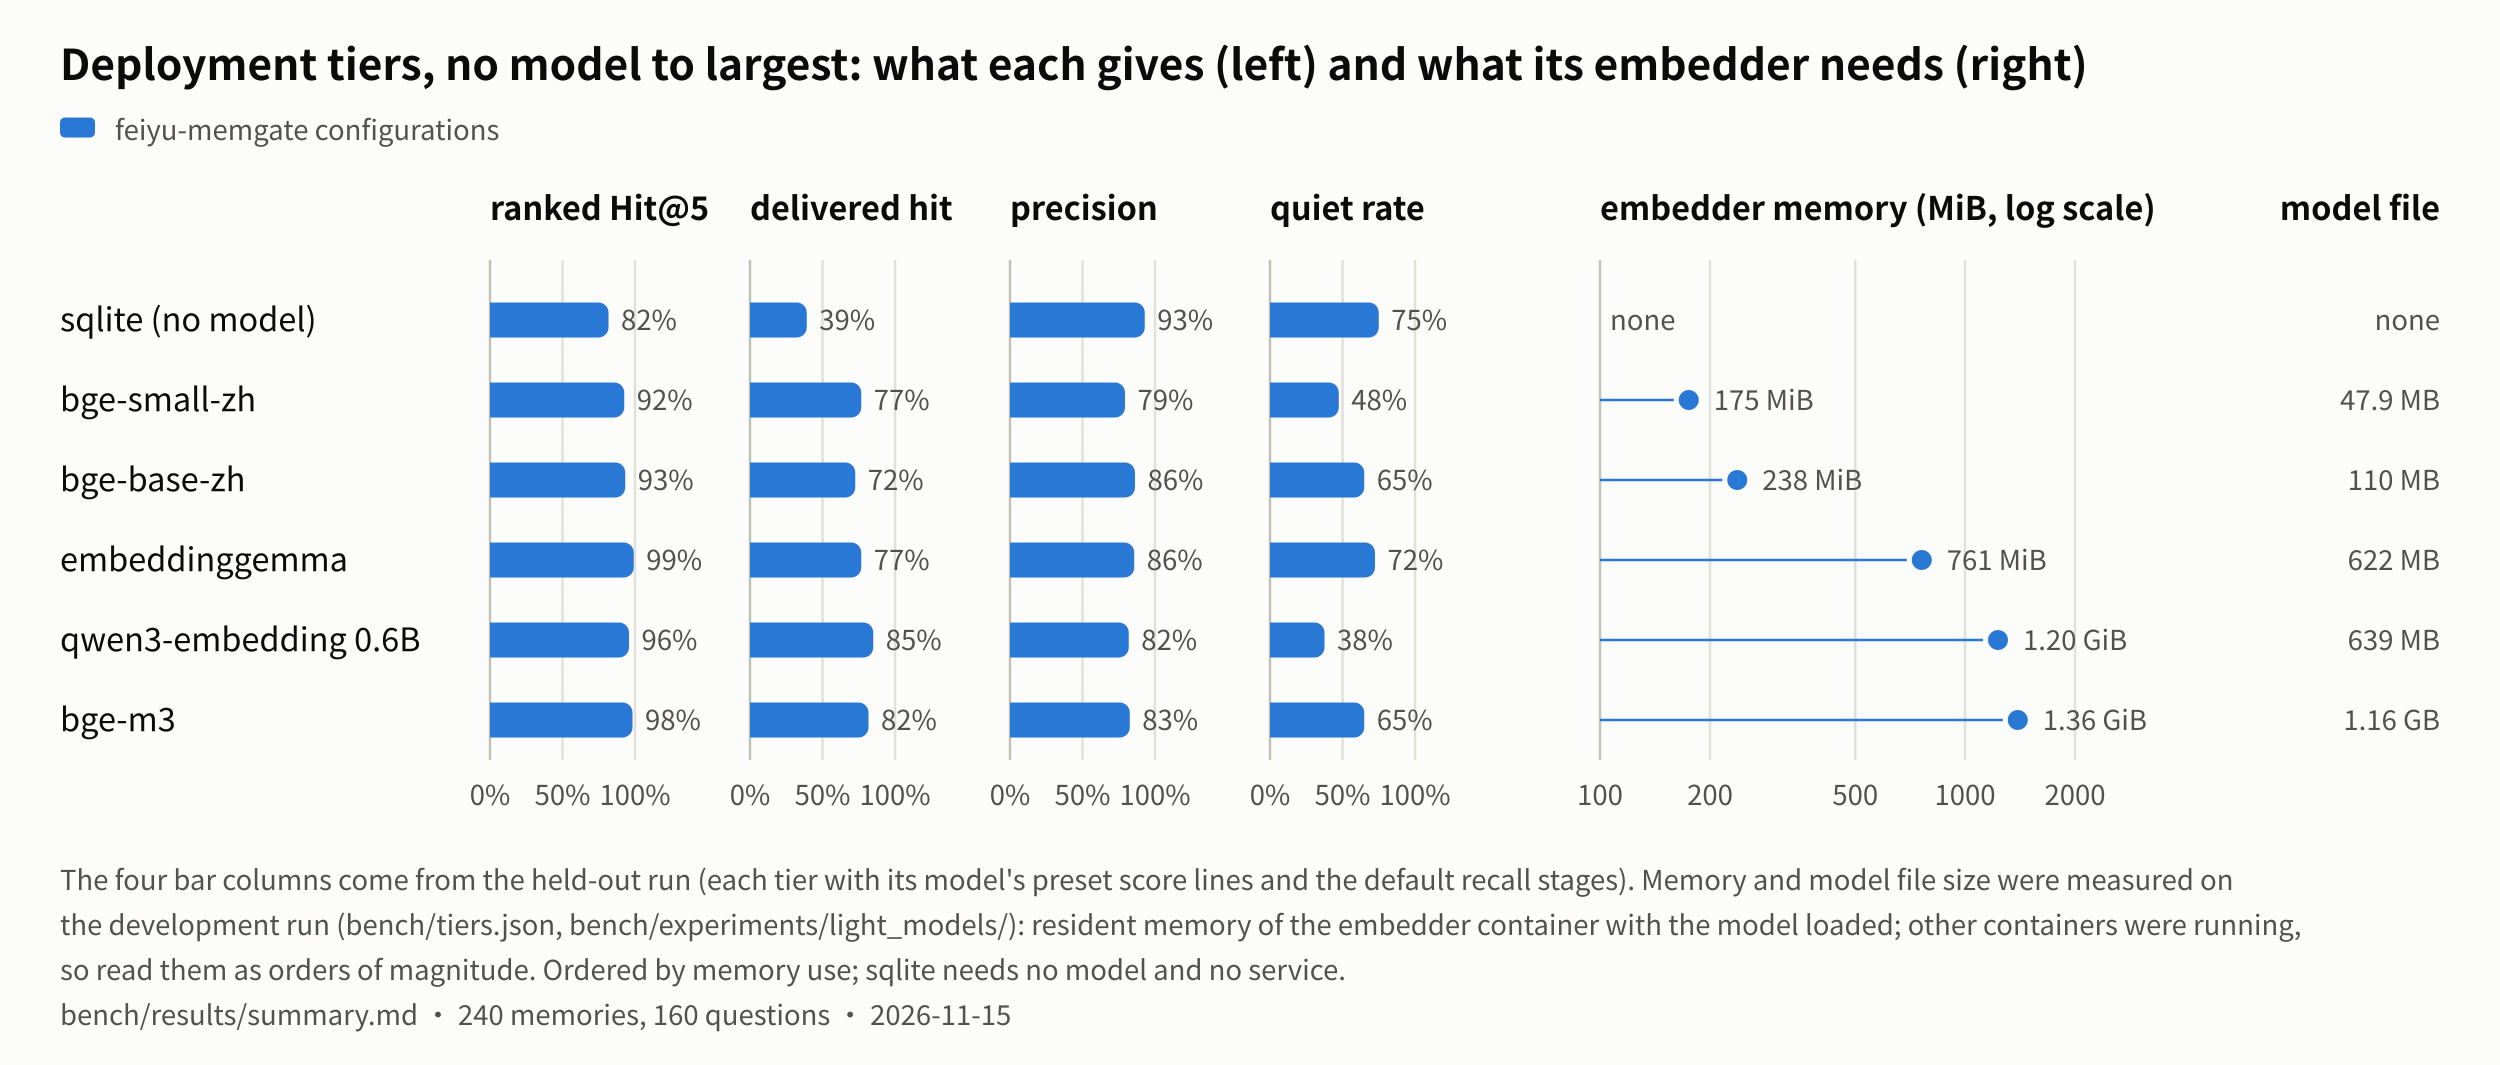
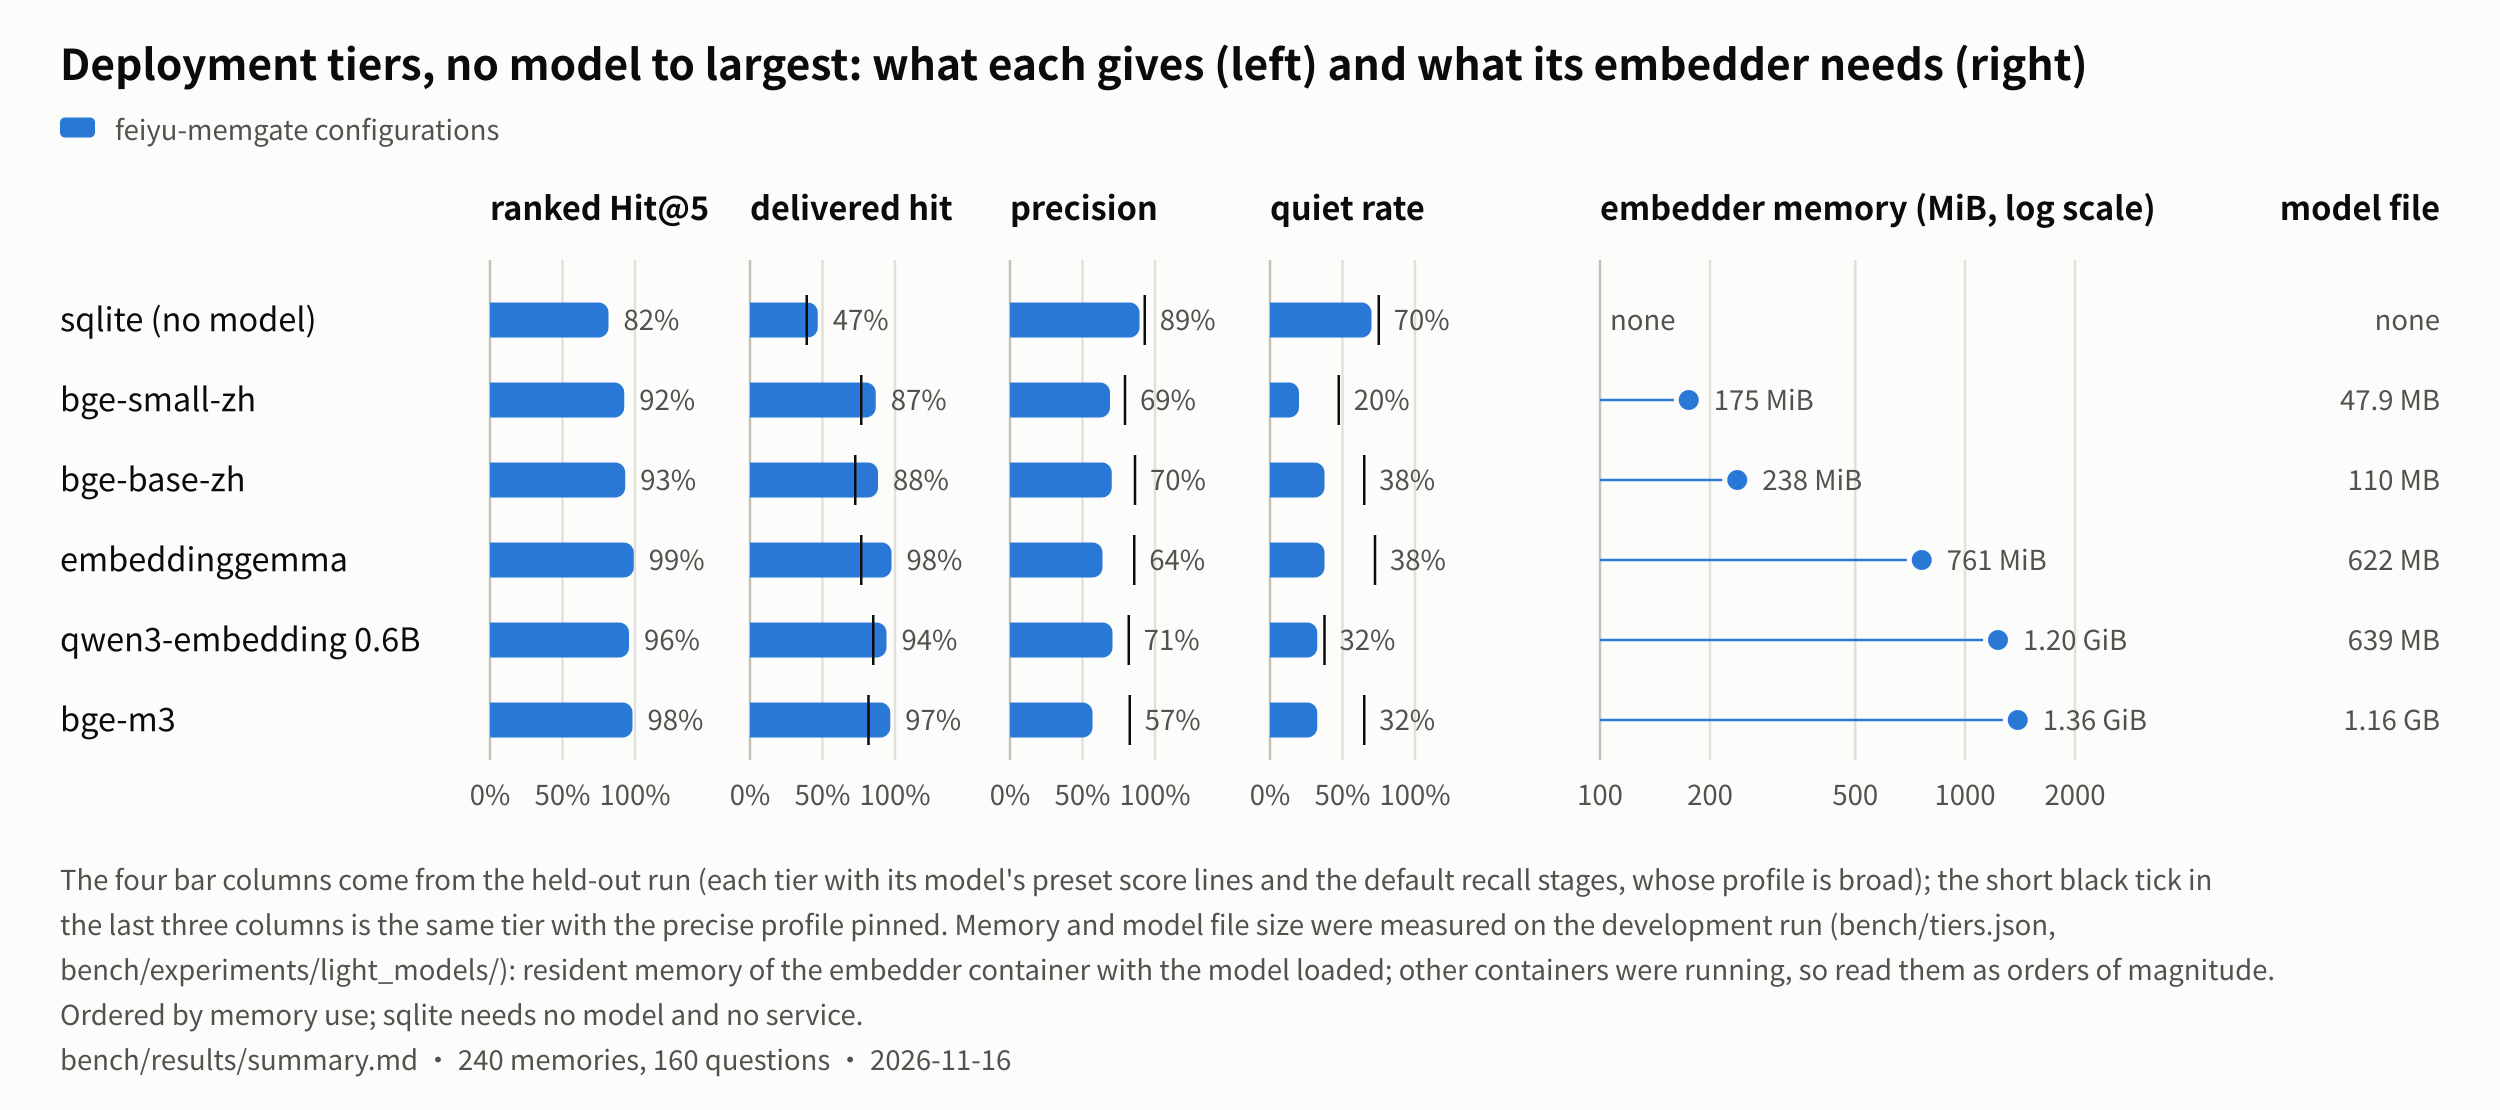
- <svg xmlns="http://www.w3.org/2000/svg" width="1000" height="426" viewBox="0 0 1000 426" role="img" lang="en">
+ <svg xmlns="http://www.w3.org/2000/svg" width="1000" height="444" viewBox="0 0 1000 444" role="img" lang="en">
  <style>text{font-family:-apple-system, "Segoe UI", "Microsoft YaHei", "PingFang SC", "Noto Sans CJK SC", "Helvetica Neue", Arial, sans-serif;fill:#52514e;font-size:13px}.t{font-size:17px;font-weight:600;fill:#0b0b0b}.l{font-size:13px;fill:#0b0b0b}.lb{font-size:13px;font-weight:600;fill:#0b0b0b}.s{font-size:11px;fill:#52514e}.grid{stroke:#e1e0d9;stroke-width:1;fill:none}.axis{stroke:#c3c2b7;stroke-width:1;fill:none}.tick{stroke:#0b0b0b;stroke-width:2;fill:none}.lead{stroke-width:1;fill:none}.fa{fill:#2a78d6}.fo{fill:#898781}.tint{fill:#898781;fill-opacity:0.35}</style>
-   <rect width="1000" height="426" fill="#fcfcfb" />
+   <rect width="1000" height="444" fill="#fcfcfb" />
  <text x="24.0" y="32.0" class="t">Deployment tiers, no model to largest: what each gives (left) and what its embedder needs (right)</text>
  <rect x="24.0" y="47.0" width="14" height="8" rx="2" class="fa" />
  <text x="46.0" y="56.0" class="s">feiyu-memgate configurations</text>
  <text x="196.0" y="88.0" class="lb">ranked Hit@5</text>
  <line x1="196.0" y1="104.0" x2="196.0" y2="304.0" class="axis" />
  <text x="196.0" y="322.0" class="s" text-anchor="middle">0%</text>
  <line x1="225.0" y1="104.0" x2="225.0" y2="304.0" class="grid" />
  <text x="225.0" y="322.0" class="s" text-anchor="middle">50%</text>
  <line x1="254.0" y1="104.0" x2="254.0" y2="304.0" class="grid" />
  <text x="254.0" y="322.0" class="s" text-anchor="middle">100%</text>
  <text x="300.0" y="88.0" class="lb">delivered hit</text>
  <line x1="300.0" y1="104.0" x2="300.0" y2="304.0" class="axis" />
  <text x="300.0" y="322.0" class="s" text-anchor="middle">0%</text>
  <line x1="329.0" y1="104.0" x2="329.0" y2="304.0" class="grid" />
  <text x="329.0" y="322.0" class="s" text-anchor="middle">50%</text>
  <line x1="358.0" y1="104.0" x2="358.0" y2="304.0" class="grid" />
  <text x="358.0" y="322.0" class="s" text-anchor="middle">100%</text>
  <text x="404.0" y="88.0" class="lb">precision</text>
  <line x1="404.0" y1="104.0" x2="404.0" y2="304.0" class="axis" />
  <text x="404.0" y="322.0" class="s" text-anchor="middle">0%</text>
  <line x1="433.0" y1="104.0" x2="433.0" y2="304.0" class="grid" />
  <text x="433.0" y="322.0" class="s" text-anchor="middle">50%</text>
  <line x1="462.0" y1="104.0" x2="462.0" y2="304.0" class="grid" />
  <text x="462.0" y="322.0" class="s" text-anchor="middle">100%</text>
  <text x="508.0" y="88.0" class="lb">quiet rate</text>
  <line x1="508.0" y1="104.0" x2="508.0" y2="304.0" class="axis" />
  <text x="508.0" y="322.0" class="s" text-anchor="middle">0%</text>
  <line x1="537.0" y1="104.0" x2="537.0" y2="304.0" class="grid" />
  <text x="537.0" y="322.0" class="s" text-anchor="middle">50%</text>
  <line x1="566.0" y1="104.0" x2="566.0" y2="304.0" class="grid" />
  <text x="566.0" y="322.0" class="s" text-anchor="middle">100%</text>
  <text x="640.0" y="88.0" class="lb">embedder memory (MiB, log scale)</text>
  <line x1="640.0" y1="104.0" x2="640.0" y2="304.0" class="axis" />
  <text x="640.0" y="322.0" class="s" text-anchor="middle">100</text>
  <line x1="684.0" y1="104.0" x2="684.0" y2="304.0" class="grid" />
  <text x="684.0" y="322.0" class="s" text-anchor="middle">200</text>
  <line x1="742.1" y1="104.0" x2="742.1" y2="304.0" class="grid" />
  <text x="742.1" y="322.0" class="s" text-anchor="middle">500</text>
  <line x1="786.0" y1="104.0" x2="786.0" y2="304.0" class="grid" />
  <text x="786.0" y="322.0" class="s" text-anchor="middle">1000</text>
  <line x1="830.0" y1="104.0" x2="830.0" y2="304.0" class="grid" />
  <text x="830.0" y="322.0" class="s" text-anchor="middle">2000</text>
  <text x="976.0" y="88.0" class="lb" text-anchor="end">model file</text>
  <text x="24.0" y="132.5" class="l">sqlite (no model)</text>
  <path d="M196.0,121.0 H239.4 A4.0,4.0 0 0 1 243.4,125.0 V131.0 A4.0,4.0 0 0 1 239.4,135.0 H196.0 Z" fill="#2a78d6" />
-   <text x="248.4" y="132.0" class="s">82%</text>
-   <path d="M300.0,121.0 H318.7 A4.0,4.0 0 0 1 322.7,125.0 V131.0 A4.0,4.0 0 0 1 318.7,135.0 H300.0 Z" fill="#2a78d6" />
-   <text x="327.7" y="132.0" class="s">39%</text>
-   <path d="M404.0,121.0 H453.9 A4.0,4.0 0 0 1 457.9,125.0 V131.0 A4.0,4.0 0 0 1 453.9,135.0 H404.0 Z" fill="#2a78d6" />
-   <text x="462.9" y="132.0" class="s">93%</text>
-   <path d="M508.0,121.0 H547.5 A4.0,4.0 0 0 1 551.5,125.0 V131.0 A4.0,4.0 0 0 1 547.5,135.0 H508.0 Z" fill="#2a78d6" />
-   <text x="556.5" y="132.0" class="s">75%</text>
+   <text x="249.4" y="132.0" class="s">82%</text>
+   <path d="M300.0,121.0 H323.1 A4.0,4.0 0 0 1 327.1,125.0 V131.0 A4.0,4.0 0 0 1 323.1,135.0 H300.0 Z" fill="#2a78d6" />
+   <line x1="322.7" y1="118.0" x2="322.7" y2="138.0" class="lead" stroke-width="2.5" stroke="#0b0b0b" />
+   <text x="333.1" y="132.0" class="s">47%</text>
+   <path d="M404.0,121.0 H451.8 A4.0,4.0 0 0 1 455.8,125.0 V131.0 A4.0,4.0 0 0 1 451.8,135.0 H404.0 Z" fill="#2a78d6" />
+   <line x1="457.9" y1="118.0" x2="457.9" y2="138.0" class="lead" stroke-width="2.5" stroke="#0b0b0b" />
+   <text x="463.9" y="132.0" class="s">89%</text>
+   <path d="M508.0,121.0 H544.6 A4.0,4.0 0 0 1 548.6,125.0 V131.0 A4.0,4.0 0 0 1 544.6,135.0 H508.0 Z" fill="#2a78d6" />
+   <line x1="551.5" y1="118.0" x2="551.5" y2="138.0" class="lead" stroke-width="2.5" stroke="#0b0b0b" />
+   <text x="557.5" y="132.0" class="s">70%</text>
  <text x="644.0" y="132.0" class="s">none</text>
  <text x="976.0" y="132.0" class="s" text-anchor="end">none</text>
  <text x="24.0" y="164.5" class="l">bge-small-zh</text>
  <path d="M196.0,153.0 H245.7 A4.0,4.0 0 0 1 249.7,157.0 V163.0 A4.0,4.0 0 0 1 245.7,167.0 H196.0 Z" fill="#2a78d6" />
-   <text x="254.7" y="164.0" class="s">92%</text>
-   <path d="M300.0,153.0 H340.5 A4.0,4.0 0 0 1 344.5,157.0 V163.0 A4.0,4.0 0 0 1 340.5,167.0 H300.0 Z" fill="#2a78d6" />
-   <text x="349.5" y="164.0" class="s">77%</text>
-   <path d="M404.0,153.0 H446.0 A4.0,4.0 0 0 1 450.0,157.0 V163.0 A4.0,4.0 0 0 1 446.0,167.0 H404.0 Z" fill="#2a78d6" />
-   <text x="455.0" y="164.0" class="s">79%</text>
-   <path d="M508.0,153.0 H531.5 A4.0,4.0 0 0 1 535.5,157.0 V163.0 A4.0,4.0 0 0 1 531.5,167.0 H508.0 Z" fill="#2a78d6" />
-   <text x="540.5" y="164.0" class="s">48%</text>
+   <text x="255.7" y="164.0" class="s">92%</text>
+   <path d="M300.0,153.0 H346.3 A4.0,4.0 0 0 1 350.3,157.0 V163.0 A4.0,4.0 0 0 1 346.3,167.0 H300.0 Z" fill="#2a78d6" />
+   <line x1="344.5" y1="150.0" x2="344.5" y2="170.0" class="lead" stroke-width="2.5" stroke="#0b0b0b" />
+   <text x="356.3" y="164.0" class="s">87%</text>
+   <path d="M404.0,153.0 H440.0 A4.0,4.0 0 0 1 444.0,157.0 V163.0 A4.0,4.0 0 0 1 440.0,167.0 H404.0 Z" fill="#2a78d6" />
+   <line x1="450.0" y1="150.0" x2="450.0" y2="170.0" class="lead" stroke-width="2.5" stroke="#0b0b0b" />
+   <text x="456.0" y="164.0" class="s">69%</text>
+   <path d="M508.0,153.0 H515.6 A4.0,4.0 0 0 1 519.6,157.0 V163.0 A4.0,4.0 0 0 1 515.6,167.0 H508.0 Z" fill="#2a78d6" />
+   <line x1="535.5" y1="150.0" x2="535.5" y2="170.0" class="lead" stroke-width="2.5" stroke="#0b0b0b" />
+   <text x="541.5" y="164.0" class="s">20%</text>
  <line x1="640.0" y1="160.0" x2="675.5" y2="160.0" class="lead" stroke="#2a78d6" />
  <circle cx="675.5" cy="160.0" r="5" fill="#2a78d6" stroke="#fcfcfb" stroke-width="2" />
  <text x="685.5" y="164.0" class="s">175 MiB</text>
  <text x="976.0" y="164.0" class="s" text-anchor="end">47.9 MB</text>
  <text x="24.0" y="196.5" class="l">bge-base-zh</text>
  <path d="M196.0,185.0 H246.1 A4.0,4.0 0 0 1 250.1,189.0 V195.0 A4.0,4.0 0 0 1 246.1,199.0 H196.0 Z" fill="#2a78d6" />
-   <text x="255.1" y="196.0" class="s">93%</text>
-   <path d="M300.0,185.0 H338.1 A4.0,4.0 0 0 1 342.1,189.0 V195.0 A4.0,4.0 0 0 1 338.1,199.0 H300.0 Z" fill="#2a78d6" />
-   <text x="347.1" y="196.0" class="s">72%</text>
-   <path d="M404.0,185.0 H450.0 A4.0,4.0 0 0 1 454.0,189.0 V195.0 A4.0,4.0 0 0 1 450.0,199.0 H404.0 Z" fill="#2a78d6" />
-   <text x="459.0" y="196.0" class="s">86%</text>
-   <path d="M508.0,185.0 H541.7 A4.0,4.0 0 0 1 545.7,189.0 V195.0 A4.0,4.0 0 0 1 541.7,199.0 H508.0 Z" fill="#2a78d6" />
-   <text x="550.7" y="196.0" class="s">65%</text>
+   <text x="256.1" y="196.0" class="s">93%</text>
+   <path d="M300.0,185.0 H347.2 A4.0,4.0 0 0 1 351.2,189.0 V195.0 A4.0,4.0 0 0 1 347.2,199.0 H300.0 Z" fill="#2a78d6" />
+   <line x1="342.1" y1="182.0" x2="342.1" y2="202.0" class="lead" stroke-width="2.5" stroke="#0b0b0b" />
+   <text x="357.2" y="196.0" class="s">88%</text>
+   <path d="M404.0,185.0 H440.7 A4.0,4.0 0 0 1 444.7,189.0 V195.0 A4.0,4.0 0 0 1 440.7,199.0 H404.0 Z" fill="#2a78d6" />
+   <line x1="454.0" y1="182.0" x2="454.0" y2="202.0" class="lead" stroke-width="2.5" stroke="#0b0b0b" />
+   <text x="460.0" y="196.0" class="s">70%</text>
+   <path d="M508.0,185.0 H525.8 A4.0,4.0 0 0 1 529.8,189.0 V195.0 A4.0,4.0 0 0 1 525.8,199.0 H508.0 Z" fill="#2a78d6" />
+   <line x1="545.7" y1="182.0" x2="545.7" y2="202.0" class="lead" stroke-width="2.5" stroke="#0b0b0b" />
+   <text x="551.7" y="196.0" class="s">38%</text>
  <line x1="640.0" y1="192.0" x2="694.9" y2="192.0" class="lead" stroke="#2a78d6" />
  <circle cx="694.9" cy="192.0" r="5" fill="#2a78d6" stroke="#fcfcfb" stroke-width="2" />
  <text x="704.9" y="196.0" class="s">238 MiB</text>
  <text x="976.0" y="196.0" class="s" text-anchor="end">110 MB</text>
  <text x="24.0" y="228.5" class="l">embeddinggemma</text>
  <path d="M196.0,217.0 H249.5 A4.0,4.0 0 0 1 253.5,221.0 V227.0 A4.0,4.0 0 0 1 249.5,231.0 H196.0 Z" fill="#2a78d6" />
-   <text x="258.5" y="228.0" class="s">99%</text>
-   <path d="M300.0,217.0 H340.5 A4.0,4.0 0 0 1 344.5,221.0 V227.0 A4.0,4.0 0 0 1 340.5,231.0 H300.0 Z" fill="#2a78d6" />
-   <text x="349.5" y="228.0" class="s">77%</text>
-   <path d="M404.0,217.0 H449.7 A4.0,4.0 0 0 1 453.7,221.0 V227.0 A4.0,4.0 0 0 1 449.7,231.0 H404.0 Z" fill="#2a78d6" />
-   <text x="458.7" y="228.0" class="s">86%</text>
-   <path d="M508.0,217.0 H546.0 A4.0,4.0 0 0 1 550.0,221.0 V227.0 A4.0,4.0 0 0 1 546.0,231.0 H508.0 Z" fill="#2a78d6" />
-   <text x="555.0" y="228.0" class="s">72%</text>
+   <text x="259.5" y="228.0" class="s">99%</text>
+   <path d="M300.0,217.0 H352.6 A4.0,4.0 0 0 1 356.6,221.0 V227.0 A4.0,4.0 0 0 1 352.6,231.0 H300.0 Z" fill="#2a78d6" />
+   <line x1="344.5" y1="214.0" x2="344.5" y2="234.0" class="lead" stroke-width="2.5" stroke="#0b0b0b" />
+   <text x="362.6" y="228.0" class="s">98%</text>
+   <path d="M404.0,217.0 H437.0 A4.0,4.0 0 0 1 441.0,221.0 V227.0 A4.0,4.0 0 0 1 437.0,231.0 H404.0 Z" fill="#2a78d6" />
+   <line x1="453.7" y1="214.0" x2="453.7" y2="234.0" class="lead" stroke-width="2.5" stroke="#0b0b0b" />
+   <text x="459.7" y="228.0" class="s">64%</text>
+   <path d="M508.0,217.0 H525.8 A4.0,4.0 0 0 1 529.8,221.0 V227.0 A4.0,4.0 0 0 1 525.8,231.0 H508.0 Z" fill="#2a78d6" />
+   <line x1="550.0" y1="214.0" x2="550.0" y2="234.0" class="lead" stroke-width="2.5" stroke="#0b0b0b" />
+   <text x="556.0" y="228.0" class="s">38%</text>
  <line x1="640.0" y1="224.0" x2="768.7" y2="224.0" class="lead" stroke="#2a78d6" />
  <circle cx="768.7" cy="224.0" r="5" fill="#2a78d6" stroke="#fcfcfb" stroke-width="2" />
  <text x="778.7" y="228.0" class="s">761 MiB</text>
  <text x="976.0" y="228.0" class="s" text-anchor="end">622 MB</text>
  <text x="24.0" y="260.5" class="l">qwen3-embedding 0.6B</text>
  <path d="M196.0,249.0 H247.6 A4.0,4.0 0 0 1 251.6,253.0 V259.0 A4.0,4.0 0 0 1 247.6,263.0 H196.0 Z" fill="#2a78d6" />
-   <text x="256.6" y="260.0" class="s">96%</text>
-   <path d="M300.0,249.0 H345.3 A4.0,4.0 0 0 1 349.3,253.0 V259.0 A4.0,4.0 0 0 1 345.3,263.0 H300.0 Z" fill="#2a78d6" />
-   <text x="354.3" y="260.0" class="s">85%</text>
-   <path d="M404.0,249.0 H447.5 A4.0,4.0 0 0 1 451.5,253.0 V259.0 A4.0,4.0 0 0 1 447.5,263.0 H404.0 Z" fill="#2a78d6" />
-   <text x="456.5" y="260.0" class="s">82%</text>
-   <path d="M508.0,249.0 H525.8 A4.0,4.0 0 0 1 529.8,253.0 V259.0 A4.0,4.0 0 0 1 525.8,263.0 H508.0 Z" fill="#2a78d6" />
-   <text x="534.8" y="260.0" class="s">38%</text>
+   <text x="257.6" y="260.0" class="s">96%</text>
+   <path d="M300.0,249.0 H350.6 A4.0,4.0 0 0 1 354.6,253.0 V259.0 A4.0,4.0 0 0 1 350.6,263.0 H300.0 Z" fill="#2a78d6" />
+   <line x1="349.3" y1="246.0" x2="349.3" y2="266.0" class="lead" stroke-width="2.5" stroke="#0b0b0b" />
+   <text x="360.6" y="260.0" class="s">94%</text>
+   <path d="M404.0,249.0 H441.0 A4.0,4.0 0 0 1 445.0,253.0 V259.0 A4.0,4.0 0 0 1 441.0,263.0 H404.0 Z" fill="#2a78d6" />
+   <line x1="451.5" y1="246.0" x2="451.5" y2="266.0" class="lead" stroke-width="2.5" stroke="#0b0b0b" />
+   <text x="457.5" y="260.0" class="s">71%</text>
+   <path d="M508.0,249.0 H522.9 A4.0,4.0 0 0 1 526.9,253.0 V259.0 A4.0,4.0 0 0 1 522.9,263.0 H508.0 Z" fill="#2a78d6" />
+   <line x1="529.8" y1="246.0" x2="529.8" y2="266.0" class="lead" stroke-width="2.5" stroke="#0b0b0b" />
+   <text x="535.8" y="260.0" class="s">32%</text>
  <line x1="640.0" y1="256.0" x2="799.2" y2="256.0" class="lead" stroke="#2a78d6" />
  <circle cx="799.2" cy="256.0" r="5" fill="#2a78d6" stroke="#fcfcfb" stroke-width="2" />
  <text x="809.2" y="260.0" class="s">1.20 GiB</text>
  <text x="976.0" y="260.0" class="s" text-anchor="end">639 MB</text>
  <text x="24.0" y="292.5" class="l">bge-m3</text>
  <path d="M196.0,281.0 H249.0 A4.0,4.0 0 0 1 253.0,285.0 V291.0 A4.0,4.0 0 0 1 249.0,295.0 H196.0 Z" fill="#2a78d6" />
-   <text x="258.0" y="292.0" class="s">98%</text>
-   <path d="M300.0,281.0 H343.4 A4.0,4.0 0 0 1 347.4,285.0 V291.0 A4.0,4.0 0 0 1 343.4,295.0 H300.0 Z" fill="#2a78d6" />
-   <text x="352.4" y="292.0" class="s">82%</text>
-   <path d="M404.0,281.0 H447.9 A4.0,4.0 0 0 1 451.9,285.0 V291.0 A4.0,4.0 0 0 1 447.9,295.0 H404.0 Z" fill="#2a78d6" />
-   <text x="456.9" y="292.0" class="s">83%</text>
-   <path d="M508.0,281.0 H541.7 A4.0,4.0 0 0 1 545.7,285.0 V291.0 A4.0,4.0 0 0 1 541.7,295.0 H508.0 Z" fill="#2a78d6" />
-   <text x="550.7" y="292.0" class="s">65%</text>
+   <text x="259.0" y="292.0" class="s">98%</text>
+   <path d="M300.0,281.0 H352.1 A4.0,4.0 0 0 1 356.1,285.0 V291.0 A4.0,4.0 0 0 1 352.1,295.0 H300.0 Z" fill="#2a78d6" />
+   <line x1="347.4" y1="278.0" x2="347.4" y2="298.0" class="lead" stroke-width="2.5" stroke="#0b0b0b" />
+   <text x="362.1" y="292.0" class="s">97%</text>
+   <path d="M404.0,281.0 H433.0 A4.0,4.0 0 0 1 437.0,285.0 V291.0 A4.0,4.0 0 0 1 433.0,295.0 H404.0 Z" fill="#2a78d6" />
+   <line x1="451.9" y1="278.0" x2="451.9" y2="298.0" class="lead" stroke-width="2.5" stroke="#0b0b0b" />
+   <text x="457.9" y="292.0" class="s">57%</text>
+   <path d="M508.0,281.0 H522.9 A4.0,4.0 0 0 1 526.9,285.0 V291.0 A4.0,4.0 0 0 1 522.9,295.0 H508.0 Z" fill="#2a78d6" />
+   <line x1="545.7" y1="278.0" x2="545.7" y2="298.0" class="lead" stroke-width="2.5" stroke="#0b0b0b" />
+   <text x="551.7" y="292.0" class="s">32%</text>
  <line x1="640.0" y1="288.0" x2="807.1" y2="288.0" class="lead" stroke="#2a78d6" />
  <circle cx="807.1" cy="288.0" r="5" fill="#2a78d6" stroke="#fcfcfb" stroke-width="2" />
  <text x="817.1" y="292.0" class="s">1.36 GiB</text>
  <text x="976.0" y="292.0" class="s" text-anchor="end">1.16 GB</text>
-   <text x="24.0" y="356.0" class="s">The four bar columns come from the held-out run (each tier with its model's preset score lines and the default recall stages). Memory and model file size were measured on</text>
-   <text x="24.0" y="374.0" class="s">the development run (bench/tiers.json, bench/experiments/light_models/): resident memory of the embedder container with the model loaded; other containers were running,</text>
-   <text x="24.0" y="392.0" class="s">so read them as orders of magnitude. Ordered by memory use; sqlite needs no model and no service.</text>
-   <text x="24.0" y="410.0" class="s">bench/results/summary.md · 240 memories, 160 questions · 2026-11-15</text>
+   <text x="24.0" y="356.0" class="s">The four bar columns come from the held-out run (each tier with its model's preset score lines and the default recall stages, whose profile is broad); the short black tick in</text>
+   <text x="24.0" y="374.0" class="s">the last three columns is the same tier with the precise profile pinned. Memory and model file size were measured on the development run (bench/tiers.json,</text>
+   <text x="24.0" y="392.0" class="s">bench/experiments/light_models/): resident memory of the embedder container with the model loaded; other containers were running, so read them as orders of magnitude.</text>
+   <text x="24.0" y="410.0" class="s">Ordered by memory use; sqlite needs no model and no service.</text>
+   <text x="24.0" y="428.0" class="s">bench/results/summary.md · 240 memories, 160 questions · 2026-11-16</text>
</svg>
